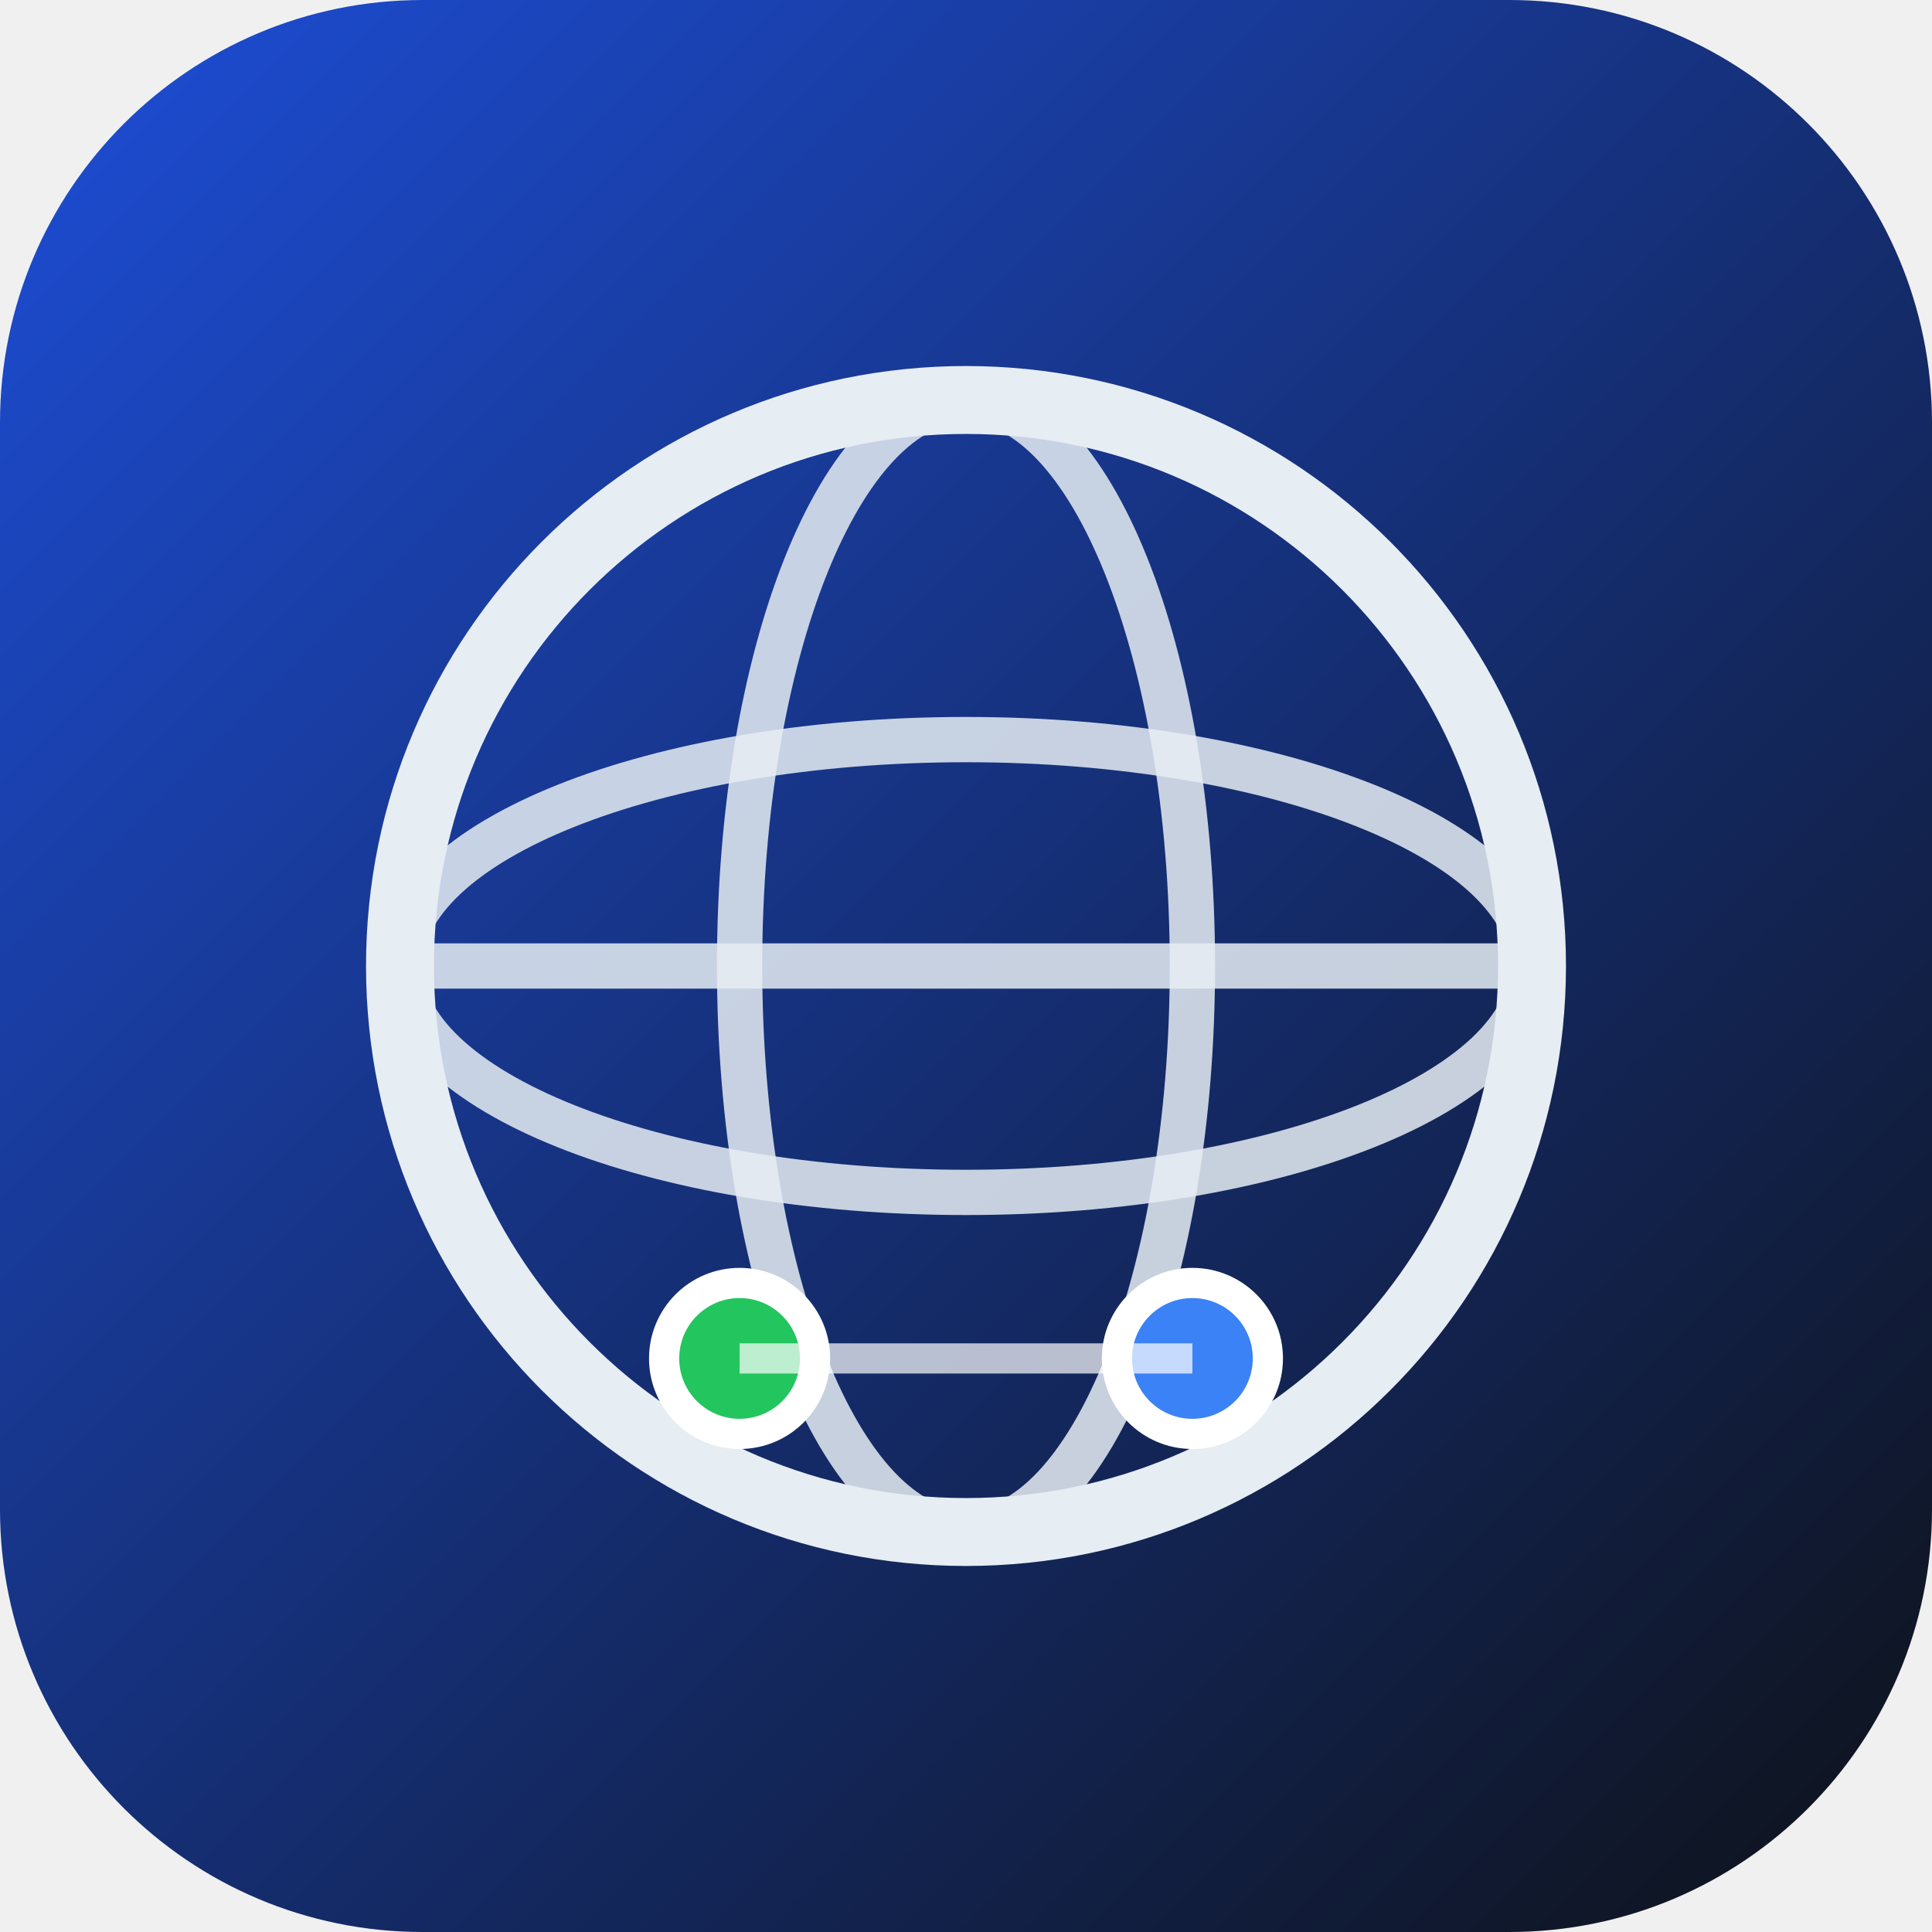
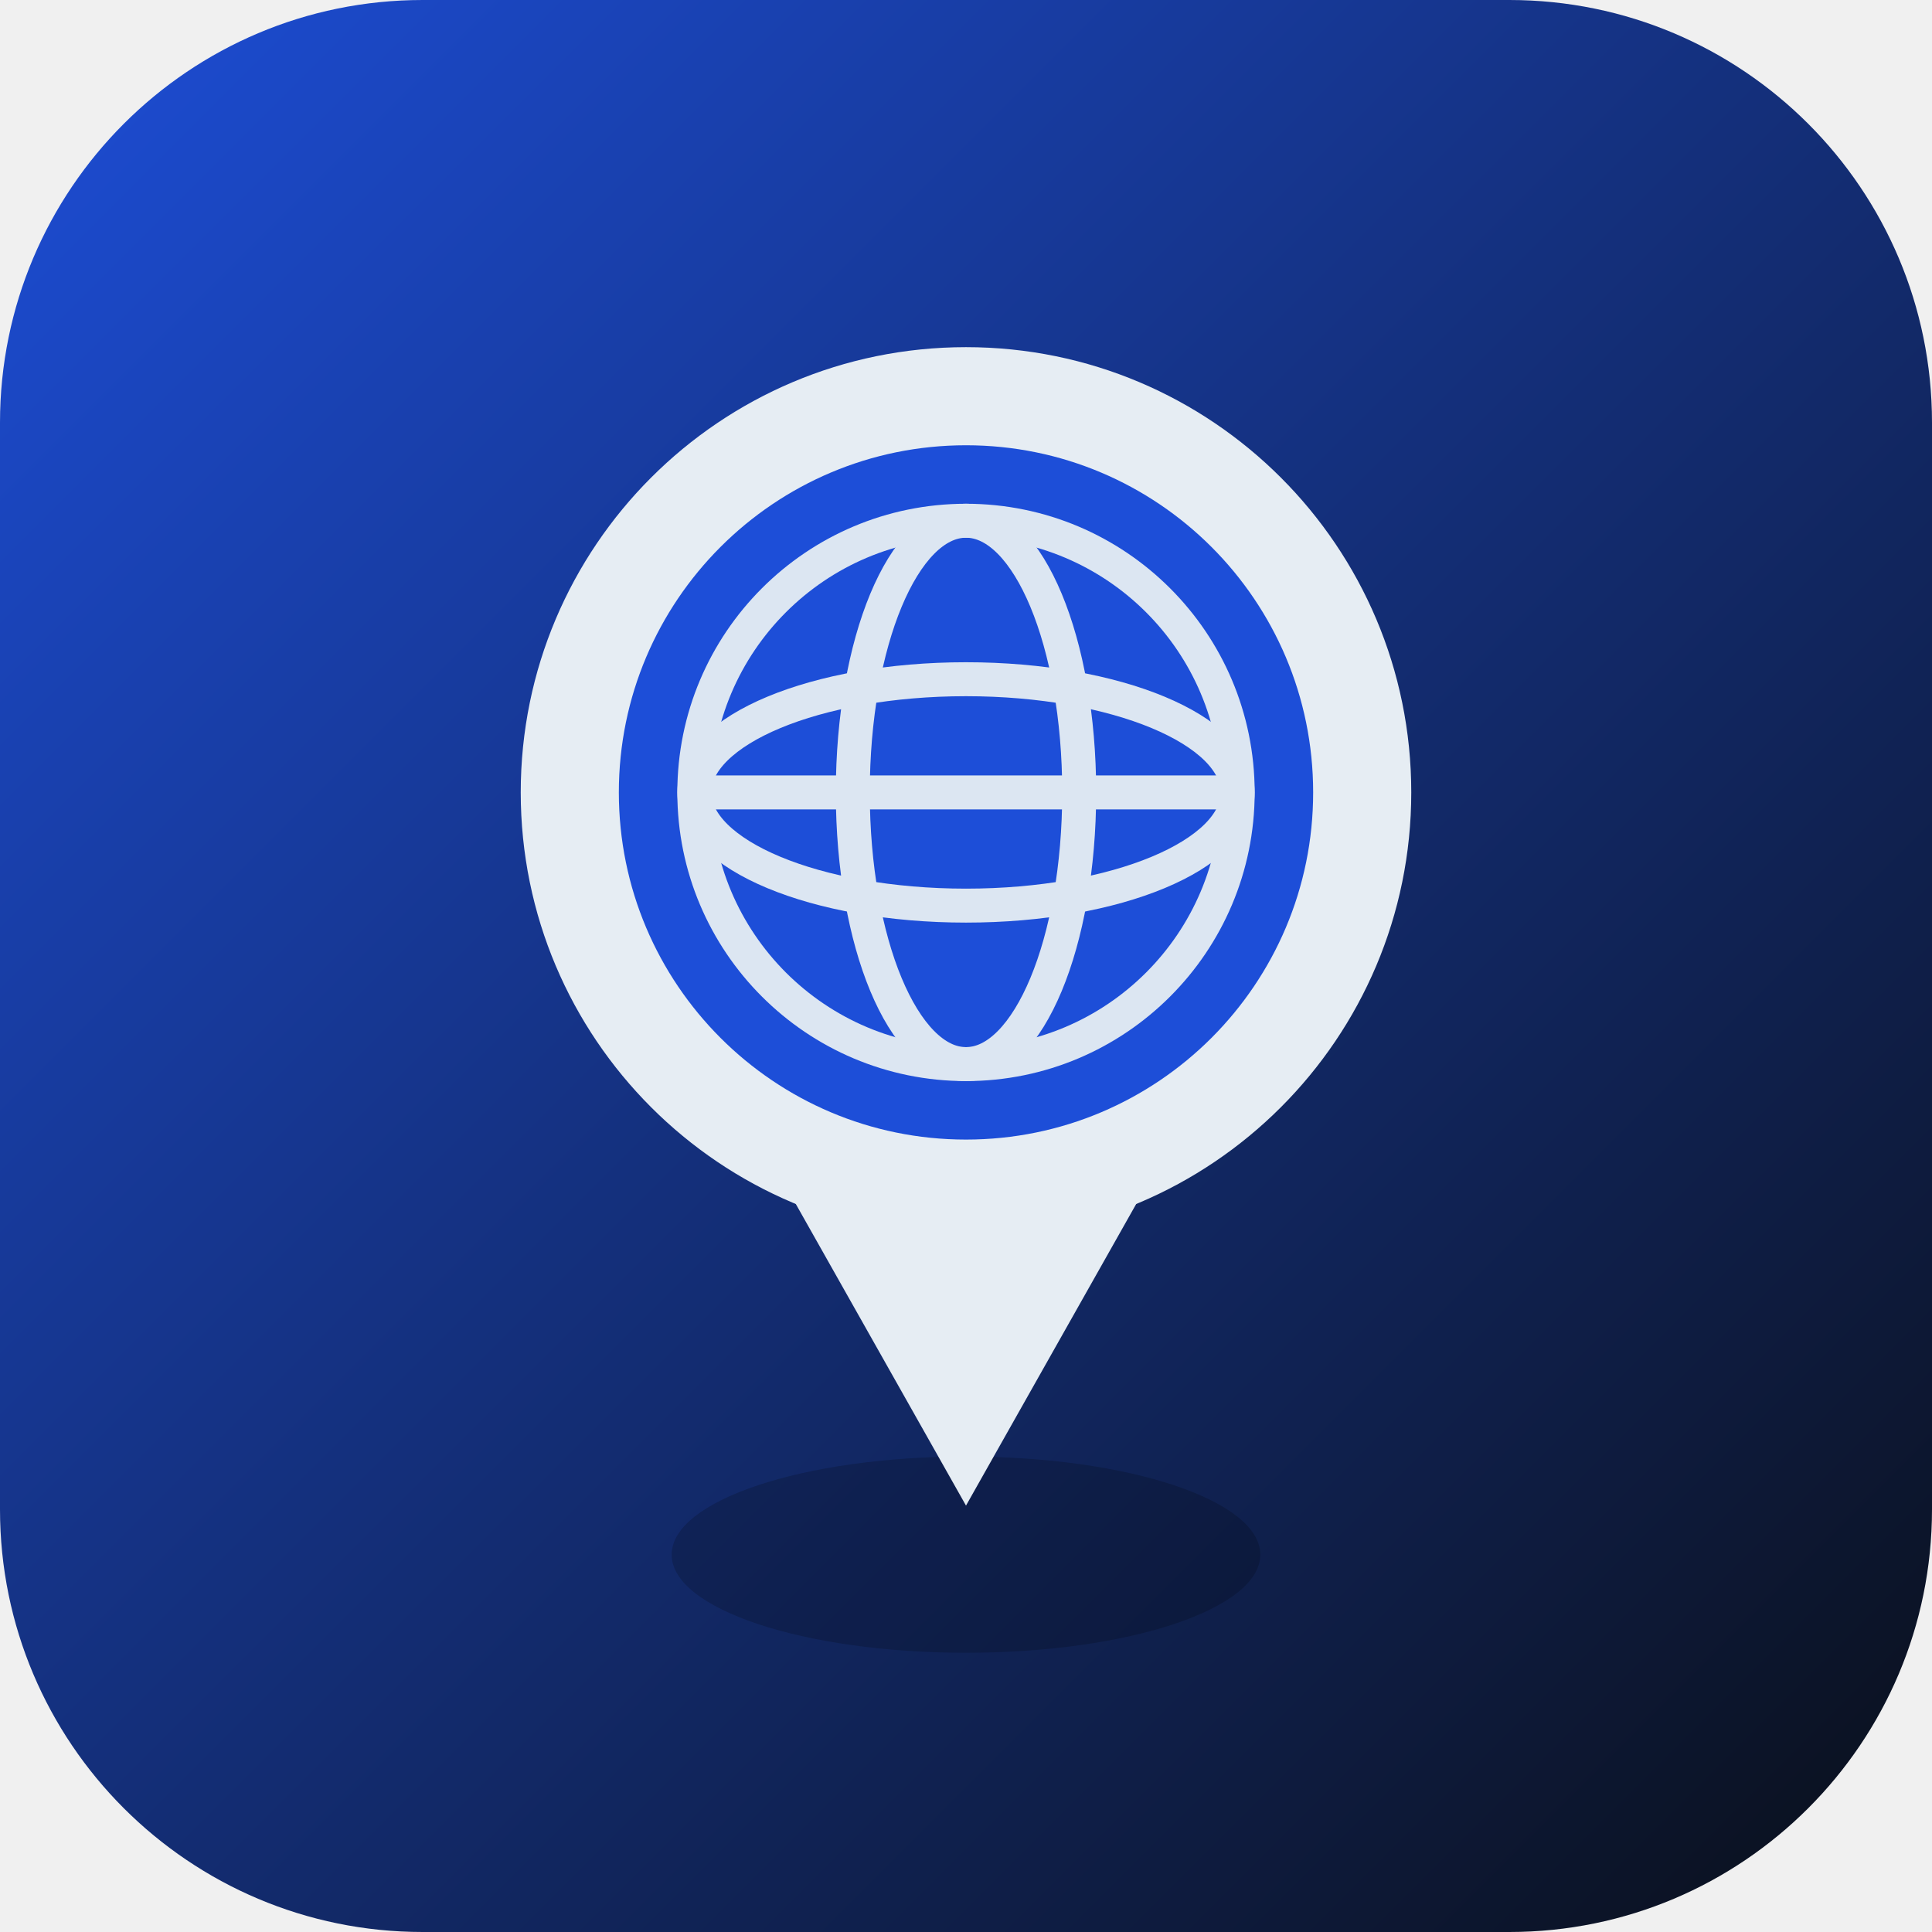
<svg xmlns="http://www.w3.org/2000/svg" viewBox="0 0 512 512">
  <defs>
    <linearGradient id="bg" x1="0" y1="0" x2="1" y2="1">
      <stop offset="0" stop-color="#1d4ed8" />
-       <stop offset="1" stop-color="#0e1116" />
+       <stop offset="1" stop-color="#0a0e16" />
    </linearGradient>
  </defs>
  <rect width="512" height="512" rx="112" fill="url(#bg)" />
-   <circle cx="256" cy="256" r="150" fill="none" stroke="#e6edf3" stroke-width="18" />
-   <ellipse cx="256" cy="256" rx="150" ry="60" fill="none" stroke="#e6edf3" stroke-width="12" opacity="0.85" />
-   <ellipse cx="256" cy="256" rx="60" ry="150" fill="none" stroke="#e6edf3" stroke-width="12" opacity="0.85" />
-   <line x1="106" y1="256" x2="406" y2="256" stroke="#e6edf3" stroke-width="12" opacity="0.85" />
-   <circle cx="196" cy="360" r="20" fill="#22c55e" stroke="#fff" stroke-width="8" />
-   <circle cx="316" cy="360" r="20" fill="#3b82f6" stroke="#fff" stroke-width="8" />
-   <line x1="196" y1="360" x2="316" y2="360" stroke="#fff" stroke-width="8" opacity="0.7" />
+   <ellipse cx="256" cy="412" rx="78" ry="26" fill="#000" opacity="0.18" />
+   <g fill="#e6edf3">
+     <circle cx="256" cy="210" r="118" />
+     <path d="M177 259 L335 259 L256 399 Z" />
+   </g>
+   <circle cx="256" cy="210" r="92" fill="#1d4ed8" />
+   <g fill="none" stroke="#e6edf3" stroke-width="9" opacity="0.95">
+     <circle cx="256" cy="210" r="72" />
+     <ellipse cx="256" cy="210" rx="72" ry="30" />
+     <ellipse cx="256" cy="210" rx="30" ry="72" />
+     <line x1="184" y1="210" x2="328" y2="210" />
+   </g>
</svg>
